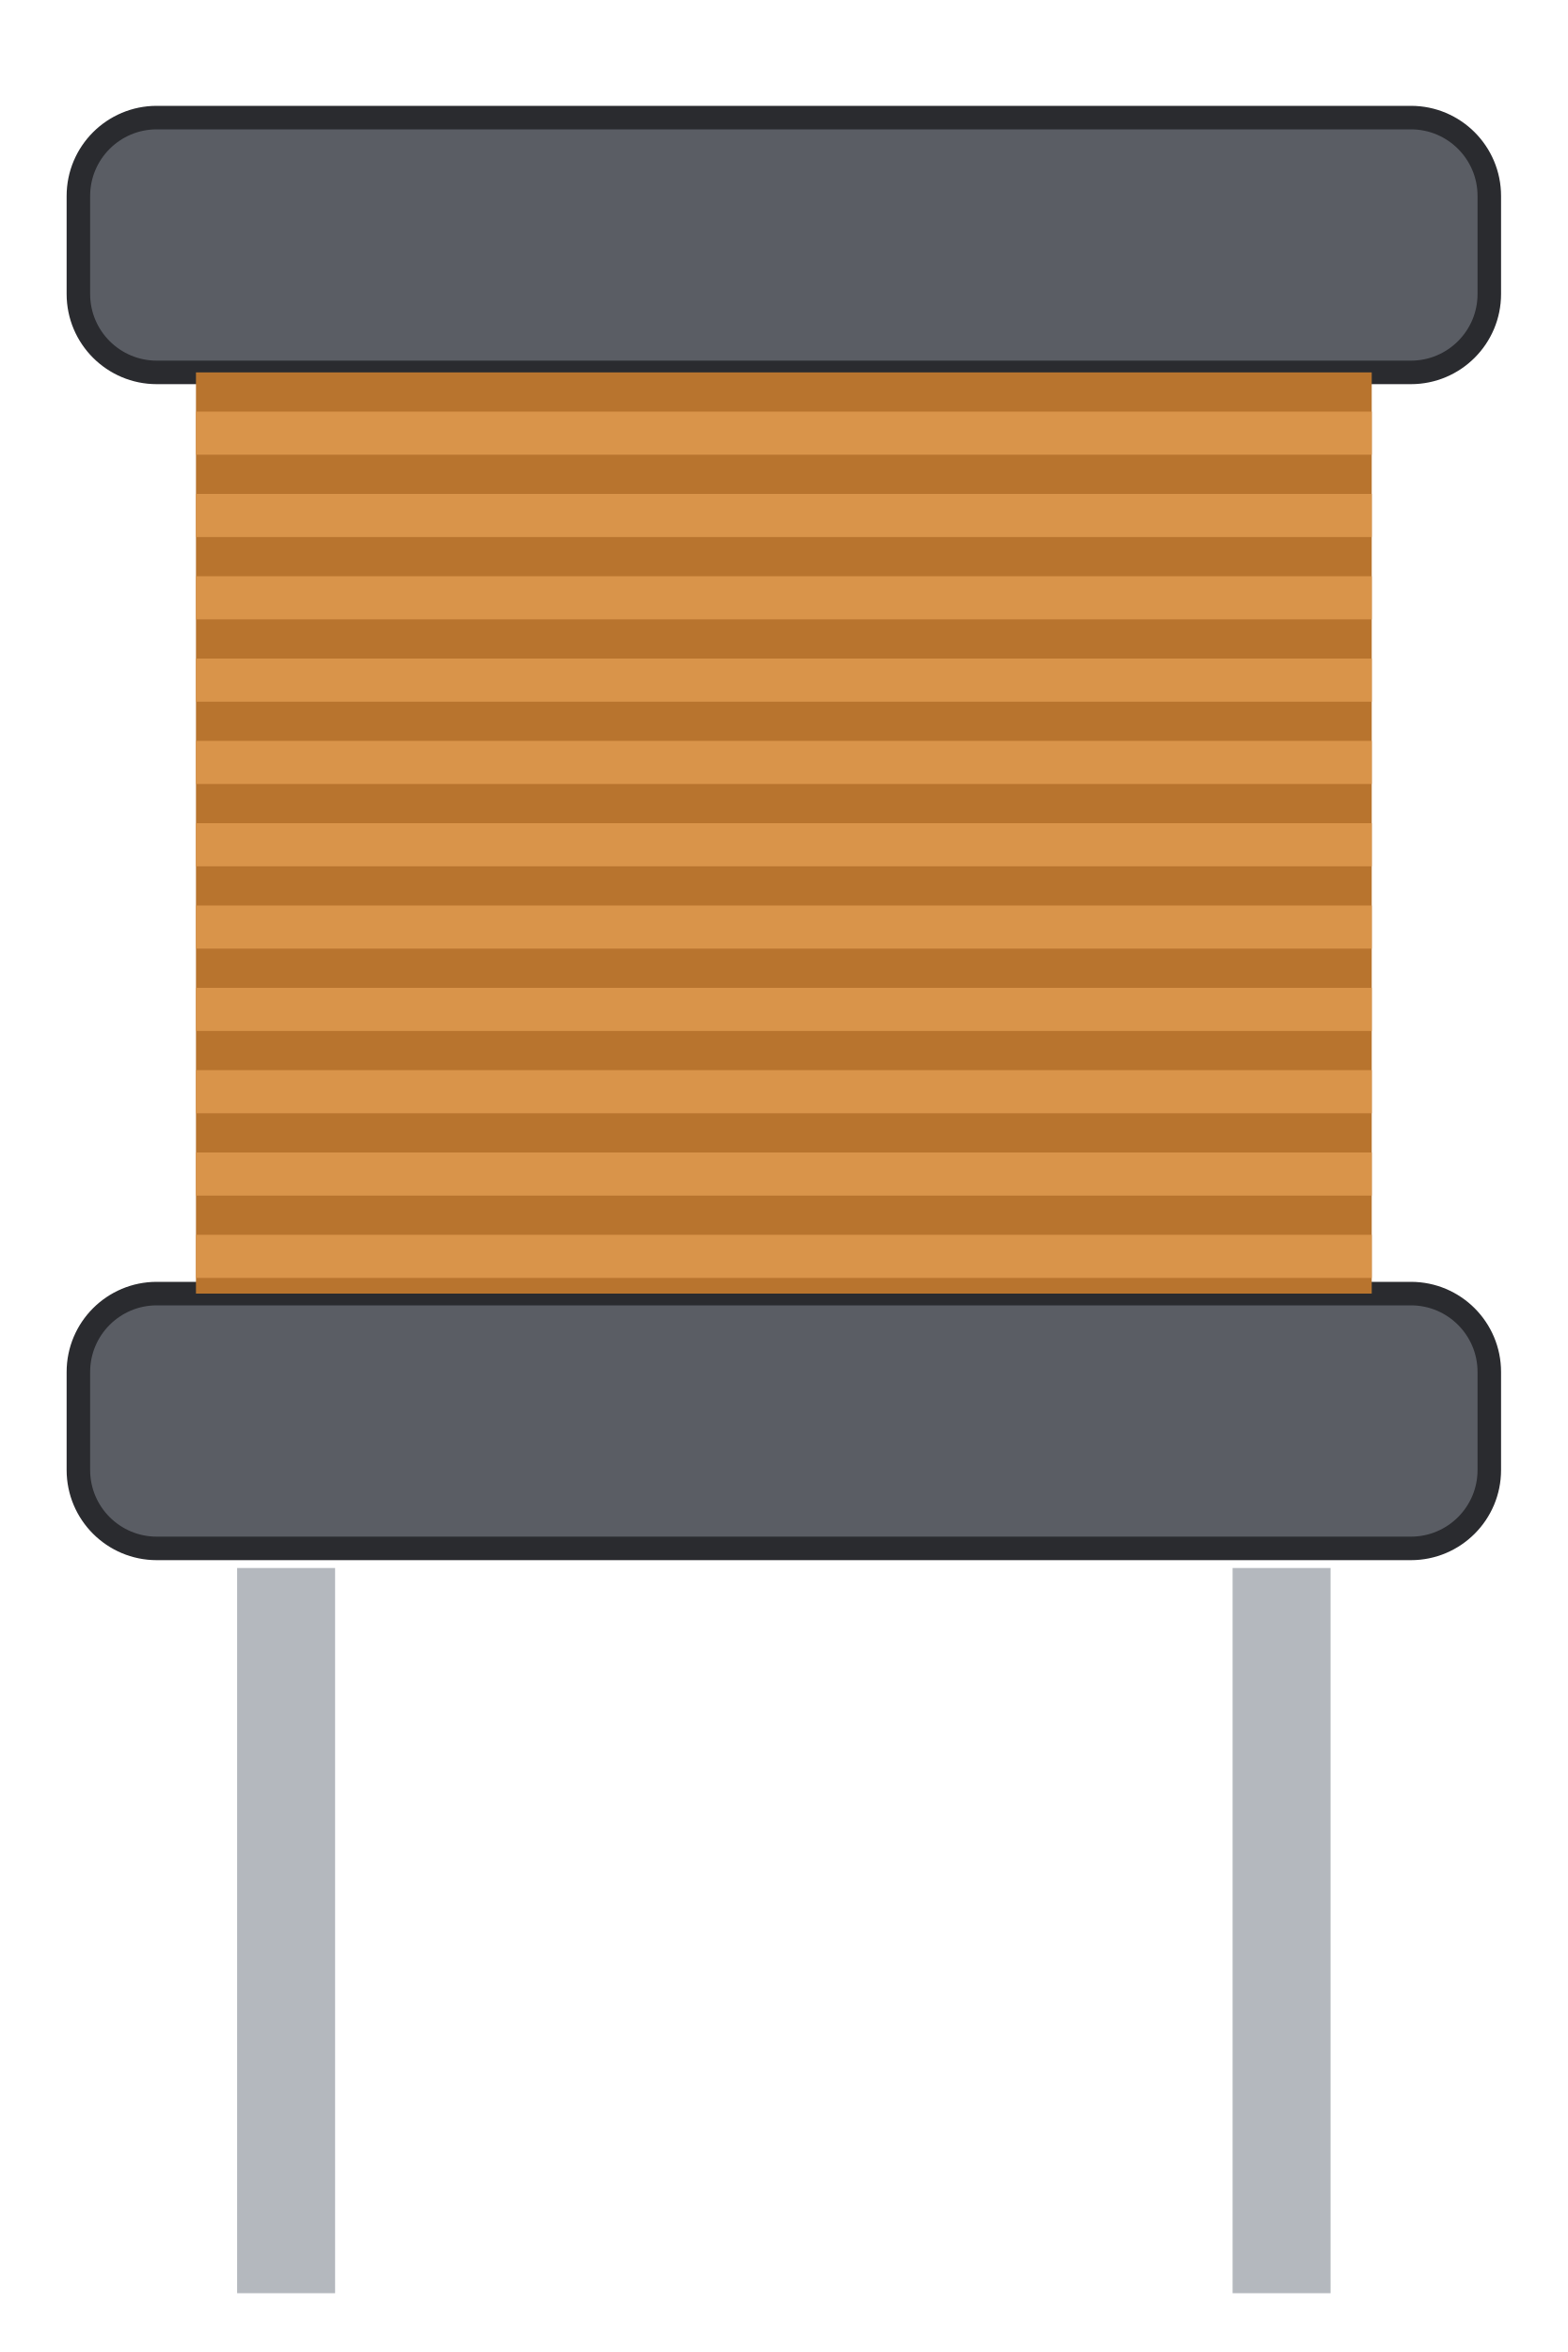
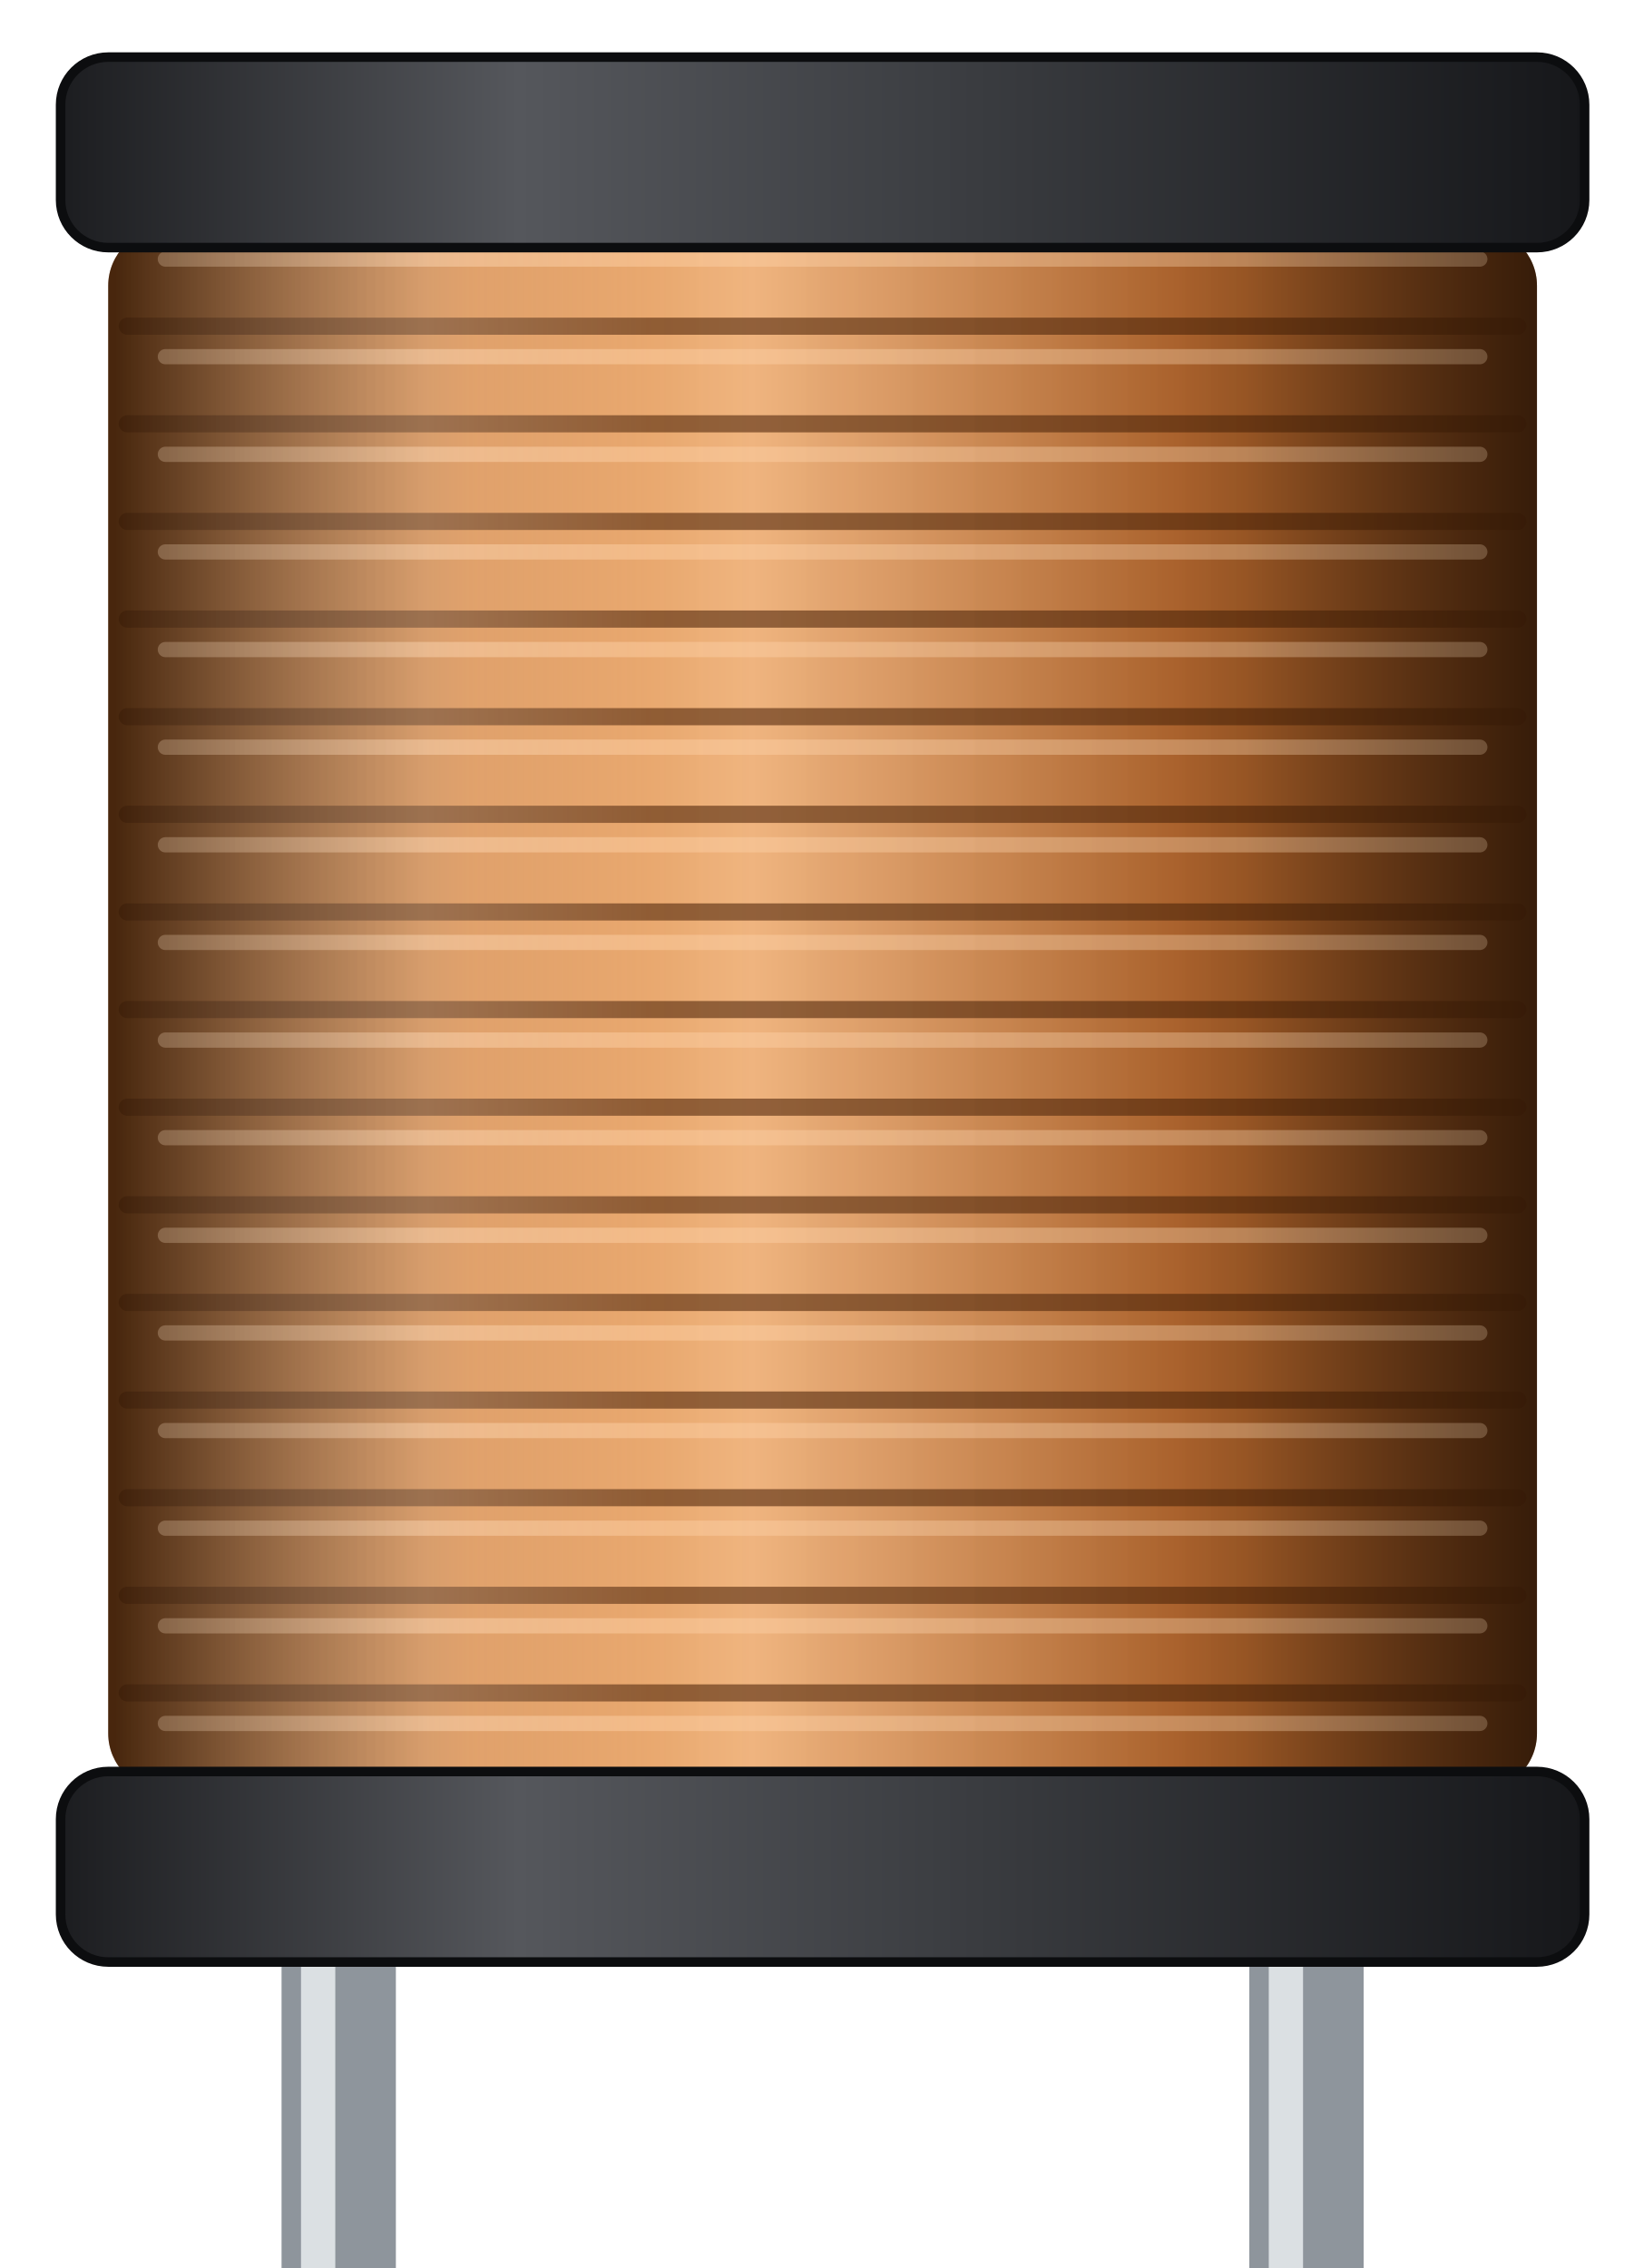
- <svg xmlns="http://www.w3.org/2000/svg" version="1.1" width="8.0mm" height="12.0mm" viewBox="0 0 8.0 12.0">
-   <rect x="1.21" y="8.00" width="0.5" height="3.70" fill="#b4b8be" />
-   <rect x="6.29" y="8.00" width="0.5" height="3.70" fill="#b4b8be" />
-   <rect x="0.4" y="0.6" width="7.2" height="1.3" rx="0.4" fill="#5a5d64" stroke="#2a2b2f" stroke-width="0.12" />
-   <rect x="0.4" y="6.6" width="7.2" height="1.3" rx="0.4" fill="#5a5d64" stroke="#2a2b2f" stroke-width="0.12" />
-   <rect x="1.0" y="1.9" width="6.0" height="4.7" fill="#b8742e" />
-   <rect x="1.0" y="2.10" width="6.0" height="0.22" fill="#d9944a" />
-   <rect x="1.0" y="2.52" width="6.0" height="0.22" fill="#d9944a" />
-   <rect x="1.0" y="2.94" width="6.0" height="0.22" fill="#d9944a" />
-   <rect x="1.0" y="3.36" width="6.0" height="0.22" fill="#d9944a" />
-   <rect x="1.0" y="3.78" width="6.0" height="0.22" fill="#d9944a" />
-   <rect x="1.0" y="4.20" width="6.0" height="0.22" fill="#d9944a" />
-   <rect x="1.0" y="4.62" width="6.0" height="0.22" fill="#d9944a" />
-   <rect x="1.0" y="5.04" width="6.0" height="0.22" fill="#d9944a" />
-   <rect x="1.0" y="5.46" width="6.0" height="0.22" fill="#d9944a" />
-   <rect x="1.0" y="5.88" width="6.0" height="0.22" fill="#d9944a" />
-   <rect x="1.0" y="6.30" width="6.0" height="0.22" fill="#d9944a" />
+ <svg xmlns="http://www.w3.org/2000/svg" version="1.1" width="32.4px" height="45px" data-sobra="1.2 0" viewBox="0 0 32.4 45">
+   <defs>
+     <linearGradient id="luz" x1="0" y1="0" x2="0" y2="1">
+       <stop offset="0" stop-color="#ffffff" stop-opacity="0.16" />
+       <stop offset="0.45" stop-color="#ffffff" stop-opacity="0" />
+       <stop offset="1" stop-color="#000000" stop-opacity="0.22" />
+     </linearGradient>
+     <linearGradient id="metal" x1="0" y1="0" x2="0" y2="1">
+       <stop offset="0" stop-color="#f4f6f8" />
+       <stop offset="0.5" stop-color="#b9bfc6" />
+       <stop offset="1" stop-color="#868d95" />
+     </linearGradient>
+     <linearGradient id="metal-h" x1="0" y1="0" x2="1" y2="0">
+       <stop offset="0" stop-color="#8a9199" />
+       <stop offset="0.35" stop-color="#eef1f4" />
+       <stop offset="0.7" stop-color="#b3b9c0" />
+       <stop offset="1" stop-color="#7c838b" />
+     </linearGradient>
+     <radialGradient id="lata" cx="0.4" cy="0.38" r="0.66">
+       <stop offset="0" stop-color="#f6f8fa" />
+       <stop offset="0.6" stop-color="#c3c9cf" />
+       <stop offset="1" stop-color="#8c939b" />
+     </radialGradient>
+     <linearGradient id="plastico" x1="0" y1="0" x2="0" y2="1">
+       <stop offset="0" stop-color="#3a3c40" />
+       <stop offset="1" stop-color="#16171a" />
+     </linearGradient>
+     <linearGradient id="ouro" x1="0" y1="0" x2="0" y2="1">
+       <stop offset="0" stop-color="#f4dc8c" />
+       <stop offset="1" stop-color="#b88a2c" />
+     </linearGradient>
+     <linearGradient id="cilindro" x1="0" y1="0" x2="0" y2="1">
+       <stop offset="0" stop-color="#000000" stop-opacity="0.28" />
+       <stop offset="0.28" stop-color="#ffffff" stop-opacity="0.22" />
+       <stop offset="0.42" stop-color="#ffffff" stop-opacity="0.05" />
+       <stop offset="0.75" stop-color="#000000" stop-opacity="0.08" />
+       <stop offset="1" stop-color="#000000" stop-opacity="0.35" />
+     </linearGradient>
+     <linearGradient id="cilindro-v" x1="0" y1="0" x2="1" y2="0">
+       <stop offset="0" stop-color="#000000" stop-opacity="0.35" />
+       <stop offset="0.22" stop-color="#ffffff" stop-opacity="0.22" />
+       <stop offset="0.38" stop-color="#ffffff" stop-opacity="0.04" />
+       <stop offset="0.8" stop-color="#000000" stop-opacity="0.1" />
+       <stop offset="1" stop-color="#000000" stop-opacity="0.4" />
+     </linearGradient>
+     <radialGradient id="disco" cx="0.38" cy="0.32" r="0.75">
+       <stop offset="0" stop-color="#ffffff" stop-opacity="0.35" />
+       <stop offset="0.45" stop-color="#ffffff" stop-opacity="0" />
+       <stop offset="1" stop-color="#000000" stop-opacity="0.3" />
+     </radialGradient>
+     <linearGradient id="cobre" x1="0" y1="0" x2="1" y2="0">
+       <stop offset="0" stop-color="#6e3b14" />
+       <stop offset="0.25" stop-color="#d98c4a" />
+       <stop offset="0.45" stop-color="#f0b27a" />
+       <stop offset="0.75" stop-color="#b8692e" />
+       <stop offset="1" stop-color="#5e3110" />
+     </linearGradient>
+     <linearGradient id="ferrite" x1="0" y1="0" x2="1" y2="0">
+       <stop offset="0" stop-color="#1c1d20" />
+       <stop offset="0.3" stop-color="#55575c" />
+       <stop offset="0.6" stop-color="#3a3c40" />
+       <stop offset="1" stop-color="#16171a" />
+     </linearGradient>
+     <linearGradient id="vidro" x1="0" y1="0" x2="0" y2="1">
+       <stop offset="0" stop-color="#d6e4ec" stop-opacity="0.5" />
+       <stop offset="0.25" stop-color="#ffffff" stop-opacity="0.3" />
+       <stop offset="0.55" stop-color="#dfe9ef" stop-opacity="0.08" />
+       <stop offset="1" stop-color="#9fb4c0" stop-opacity="0.4" />
+     </linearGradient>
+   </defs>
+   <path d="M6.72 37.039 L6.72 45.354" fill="none" stroke="#8e959c" stroke-width="2.268" stroke-linecap="butt" />
+   <path d="M6.312 37.039 L6.312 45.354" fill="none" stroke="#e9edf0" stroke-width="0.68" stroke-linecap="butt" stroke-opacity="0.85" />
+   <path d="M25.92 37.039 L25.92 45.354" fill="none" stroke="#8e959c" stroke-width="2.268" stroke-linecap="butt" />
+   <path d="M25.512 37.039 L25.512 45.354" fill="none" stroke="#e9edf0" stroke-width="0.68" stroke-linecap="butt" stroke-opacity="0.85" />
+   <rect x="2.147" y="4.535" width="28.346" height="30.992" rx="1.134" fill="url(#cobre)" />
+   <path d="M2.525 4.535 L30.115 4.535" fill="none" stroke="#5a2c0c" stroke-width="0.34" stroke-linecap="round" stroke-opacity="0.65" />
+   <path d="M3.281 5.14 L29.359 5.14" fill="none" stroke="#ffd2a6" stroke-width="0.302" stroke-linecap="round" stroke-opacity="0.45" />
+   <path d="M2.525 6.472 L30.115 6.472" fill="none" stroke="#5a2c0c" stroke-width="0.34" stroke-linecap="round" stroke-opacity="0.65" />
+   <path d="M3.281 7.077 L29.359 7.077" fill="none" stroke="#ffd2a6" stroke-width="0.302" stroke-linecap="round" stroke-opacity="0.45" />
+   <path d="M2.525 8.409 L30.115 8.409" fill="none" stroke="#5a2c0c" stroke-width="0.34" stroke-linecap="round" stroke-opacity="0.65" />
+   <path d="M3.281 9.014 L29.359 9.014" fill="none" stroke="#ffd2a6" stroke-width="0.302" stroke-linecap="round" stroke-opacity="0.45" />
+   <path d="M2.525 10.346 L30.115 10.346" fill="none" stroke="#5a2c0c" stroke-width="0.34" stroke-linecap="round" stroke-opacity="0.65" />
+   <path d="M3.281 10.951 L29.359 10.951" fill="none" stroke="#ffd2a6" stroke-width="0.302" stroke-linecap="round" stroke-opacity="0.45" />
+   <path d="M2.525 12.283 L30.115 12.283" fill="none" stroke="#5a2c0c" stroke-width="0.34" stroke-linecap="round" stroke-opacity="0.65" />
+   <path d="M3.281 12.888 L29.359 12.888" fill="none" stroke="#ffd2a6" stroke-width="0.302" stroke-linecap="round" stroke-opacity="0.45" />
+   <path d="M2.525 14.22 L30.115 14.22" fill="none" stroke="#5a2c0c" stroke-width="0.34" stroke-linecap="round" stroke-opacity="0.65" />
+   <path d="M3.281 14.825 L29.359 14.825" fill="none" stroke="#ffd2a6" stroke-width="0.302" stroke-linecap="round" stroke-opacity="0.45" />
+   <path d="M2.525 16.157 L30.115 16.157" fill="none" stroke="#5a2c0c" stroke-width="0.34" stroke-linecap="round" stroke-opacity="0.65" />
+   <path d="M3.281 16.762 L29.359 16.762" fill="none" stroke="#ffd2a6" stroke-width="0.302" stroke-linecap="round" stroke-opacity="0.45" />
+   <path d="M2.525 18.094 L30.115 18.094" fill="none" stroke="#5a2c0c" stroke-width="0.34" stroke-linecap="round" stroke-opacity="0.65" />
+   <path d="M3.281 18.699 L29.359 18.699" fill="none" stroke="#ffd2a6" stroke-width="0.302" stroke-linecap="round" stroke-opacity="0.45" />
+   <path d="M2.525 20.031 L30.115 20.031" fill="none" stroke="#5a2c0c" stroke-width="0.34" stroke-linecap="round" stroke-opacity="0.65" />
+   <path d="M3.281 20.636 L29.359 20.636" fill="none" stroke="#ffd2a6" stroke-width="0.302" stroke-linecap="round" stroke-opacity="0.45" />
+   <path d="M2.525 21.968 L30.115 21.968" fill="none" stroke="#5a2c0c" stroke-width="0.34" stroke-linecap="round" stroke-opacity="0.65" />
+   <path d="M3.281 22.573 L29.359 22.573" fill="none" stroke="#ffd2a6" stroke-width="0.302" stroke-linecap="round" stroke-opacity="0.45" />
+   <path d="M2.525 23.905 L30.115 23.905" fill="none" stroke="#5a2c0c" stroke-width="0.34" stroke-linecap="round" stroke-opacity="0.65" />
+   <path d="M3.281 24.51 L29.359 24.51" fill="none" stroke="#ffd2a6" stroke-width="0.302" stroke-linecap="round" stroke-opacity="0.45" />
+   <path d="M2.525 25.842 L30.115 25.842" fill="none" stroke="#5a2c0c" stroke-width="0.34" stroke-linecap="round" stroke-opacity="0.65" />
+   <path d="M3.281 26.447 L29.359 26.447" fill="none" stroke="#ffd2a6" stroke-width="0.302" stroke-linecap="round" stroke-opacity="0.45" />
+   <path d="M2.525 27.779 L30.115 27.779" fill="none" stroke="#5a2c0c" stroke-width="0.34" stroke-linecap="round" stroke-opacity="0.65" />
+   <path d="M3.281 28.384 L29.359 28.384" fill="none" stroke="#ffd2a6" stroke-width="0.302" stroke-linecap="round" stroke-opacity="0.45" />
+   <path d="M2.525 29.716 L30.115 29.716" fill="none" stroke="#5a2c0c" stroke-width="0.34" stroke-linecap="round" stroke-opacity="0.65" />
+   <path d="M3.281 30.321 L29.359 30.321" fill="none" stroke="#ffd2a6" stroke-width="0.302" stroke-linecap="round" stroke-opacity="0.45" />
+   <path d="M2.525 31.653 L30.115 31.653" fill="none" stroke="#5a2c0c" stroke-width="0.34" stroke-linecap="round" stroke-opacity="0.65" />
+   <path d="M3.281 32.258 L29.359 32.258" fill="none" stroke="#ffd2a6" stroke-width="0.302" stroke-linecap="round" stroke-opacity="0.45" />
+   <path d="M2.525 33.59 L30.115 33.59" fill="none" stroke="#5a2c0c" stroke-width="0.34" stroke-linecap="round" stroke-opacity="0.65" />
+   <path d="M3.281 34.195 L29.359 34.195" fill="none" stroke="#ffd2a6" stroke-width="0.302" stroke-linecap="round" stroke-opacity="0.45" />
+   <path d="M2.525 35.527 L30.115 35.527" fill="none" stroke="#5a2c0c" stroke-width="0.34" stroke-linecap="round" stroke-opacity="0.65" />
+   <path d="M3.281 36.132 L29.359 36.132" fill="none" stroke="#ffd2a6" stroke-width="0.302" stroke-linecap="round" stroke-opacity="0.45" />
+   <rect x="2.147" y="4.535" width="28.346" height="30.992" rx="1.134" fill="url(#cilindro-v)" />
+   <rect x="1.202" y="1.133" width="30.236" height="3.78" rx="0.945" fill="url(#ferrite)" stroke="#0c0d0f" stroke-width="0.189" />
+   <rect x="1.202" y="35.149" width="30.236" height="3.78" rx="0.945" fill="url(#ferrite)" stroke="#0c0d0f" stroke-width="0.189" />
</svg>
